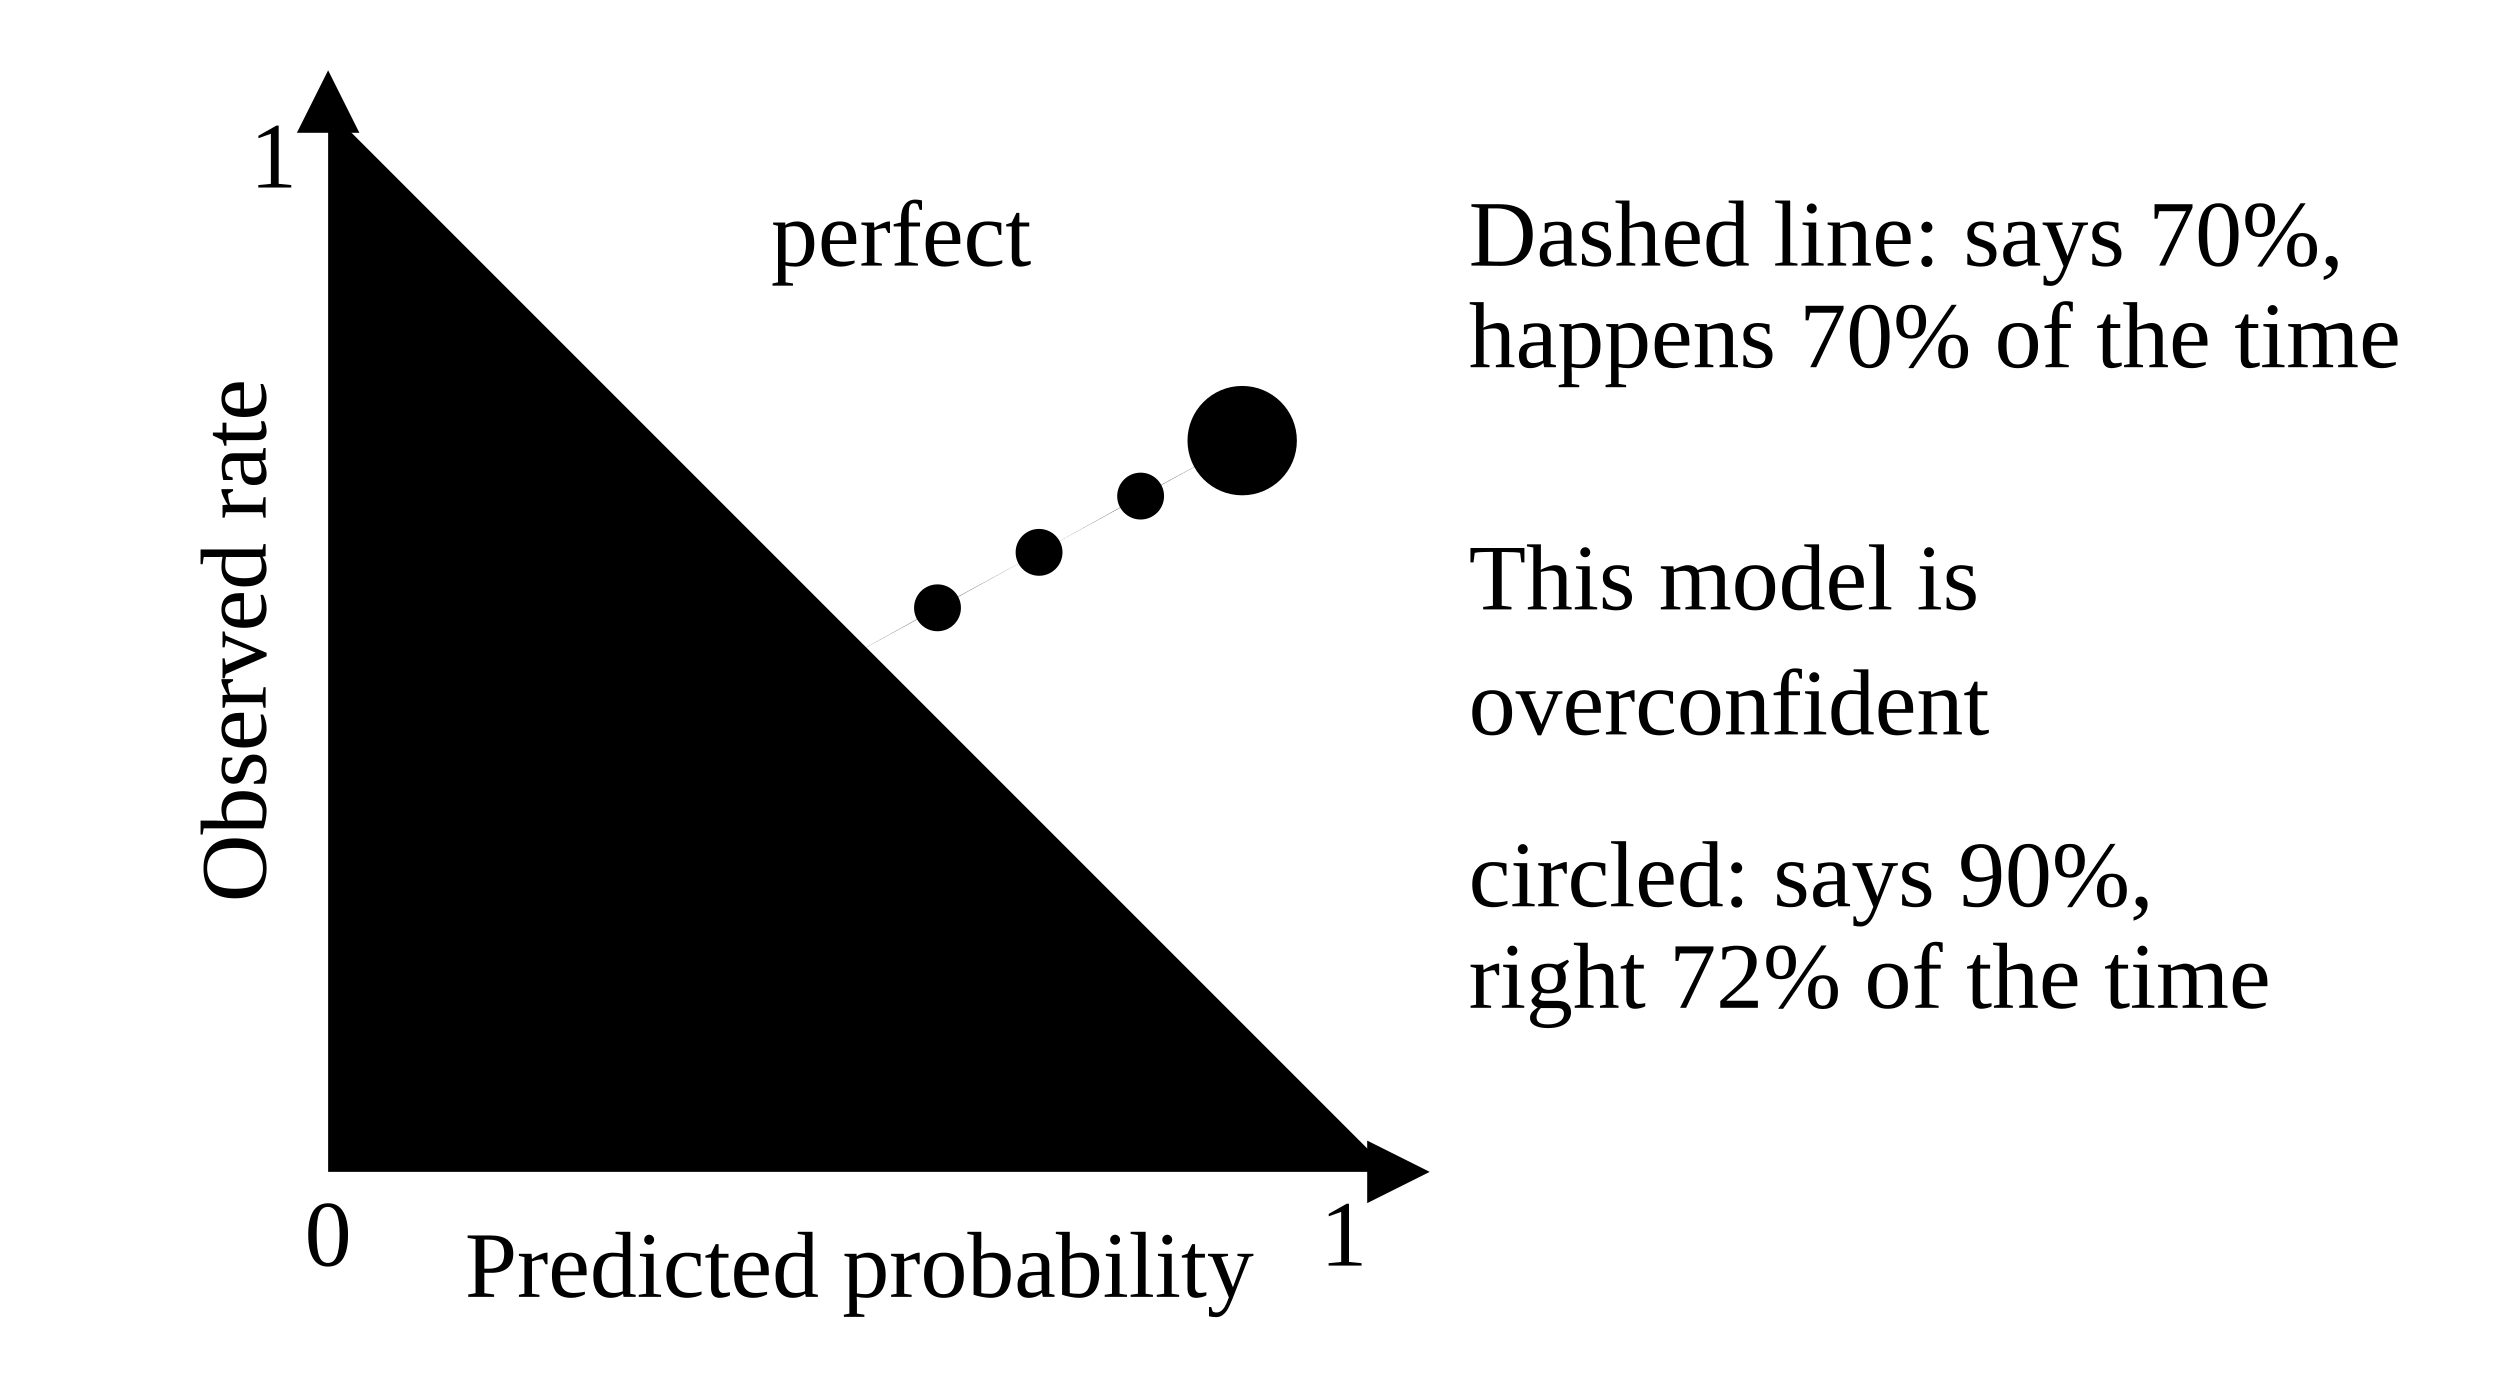
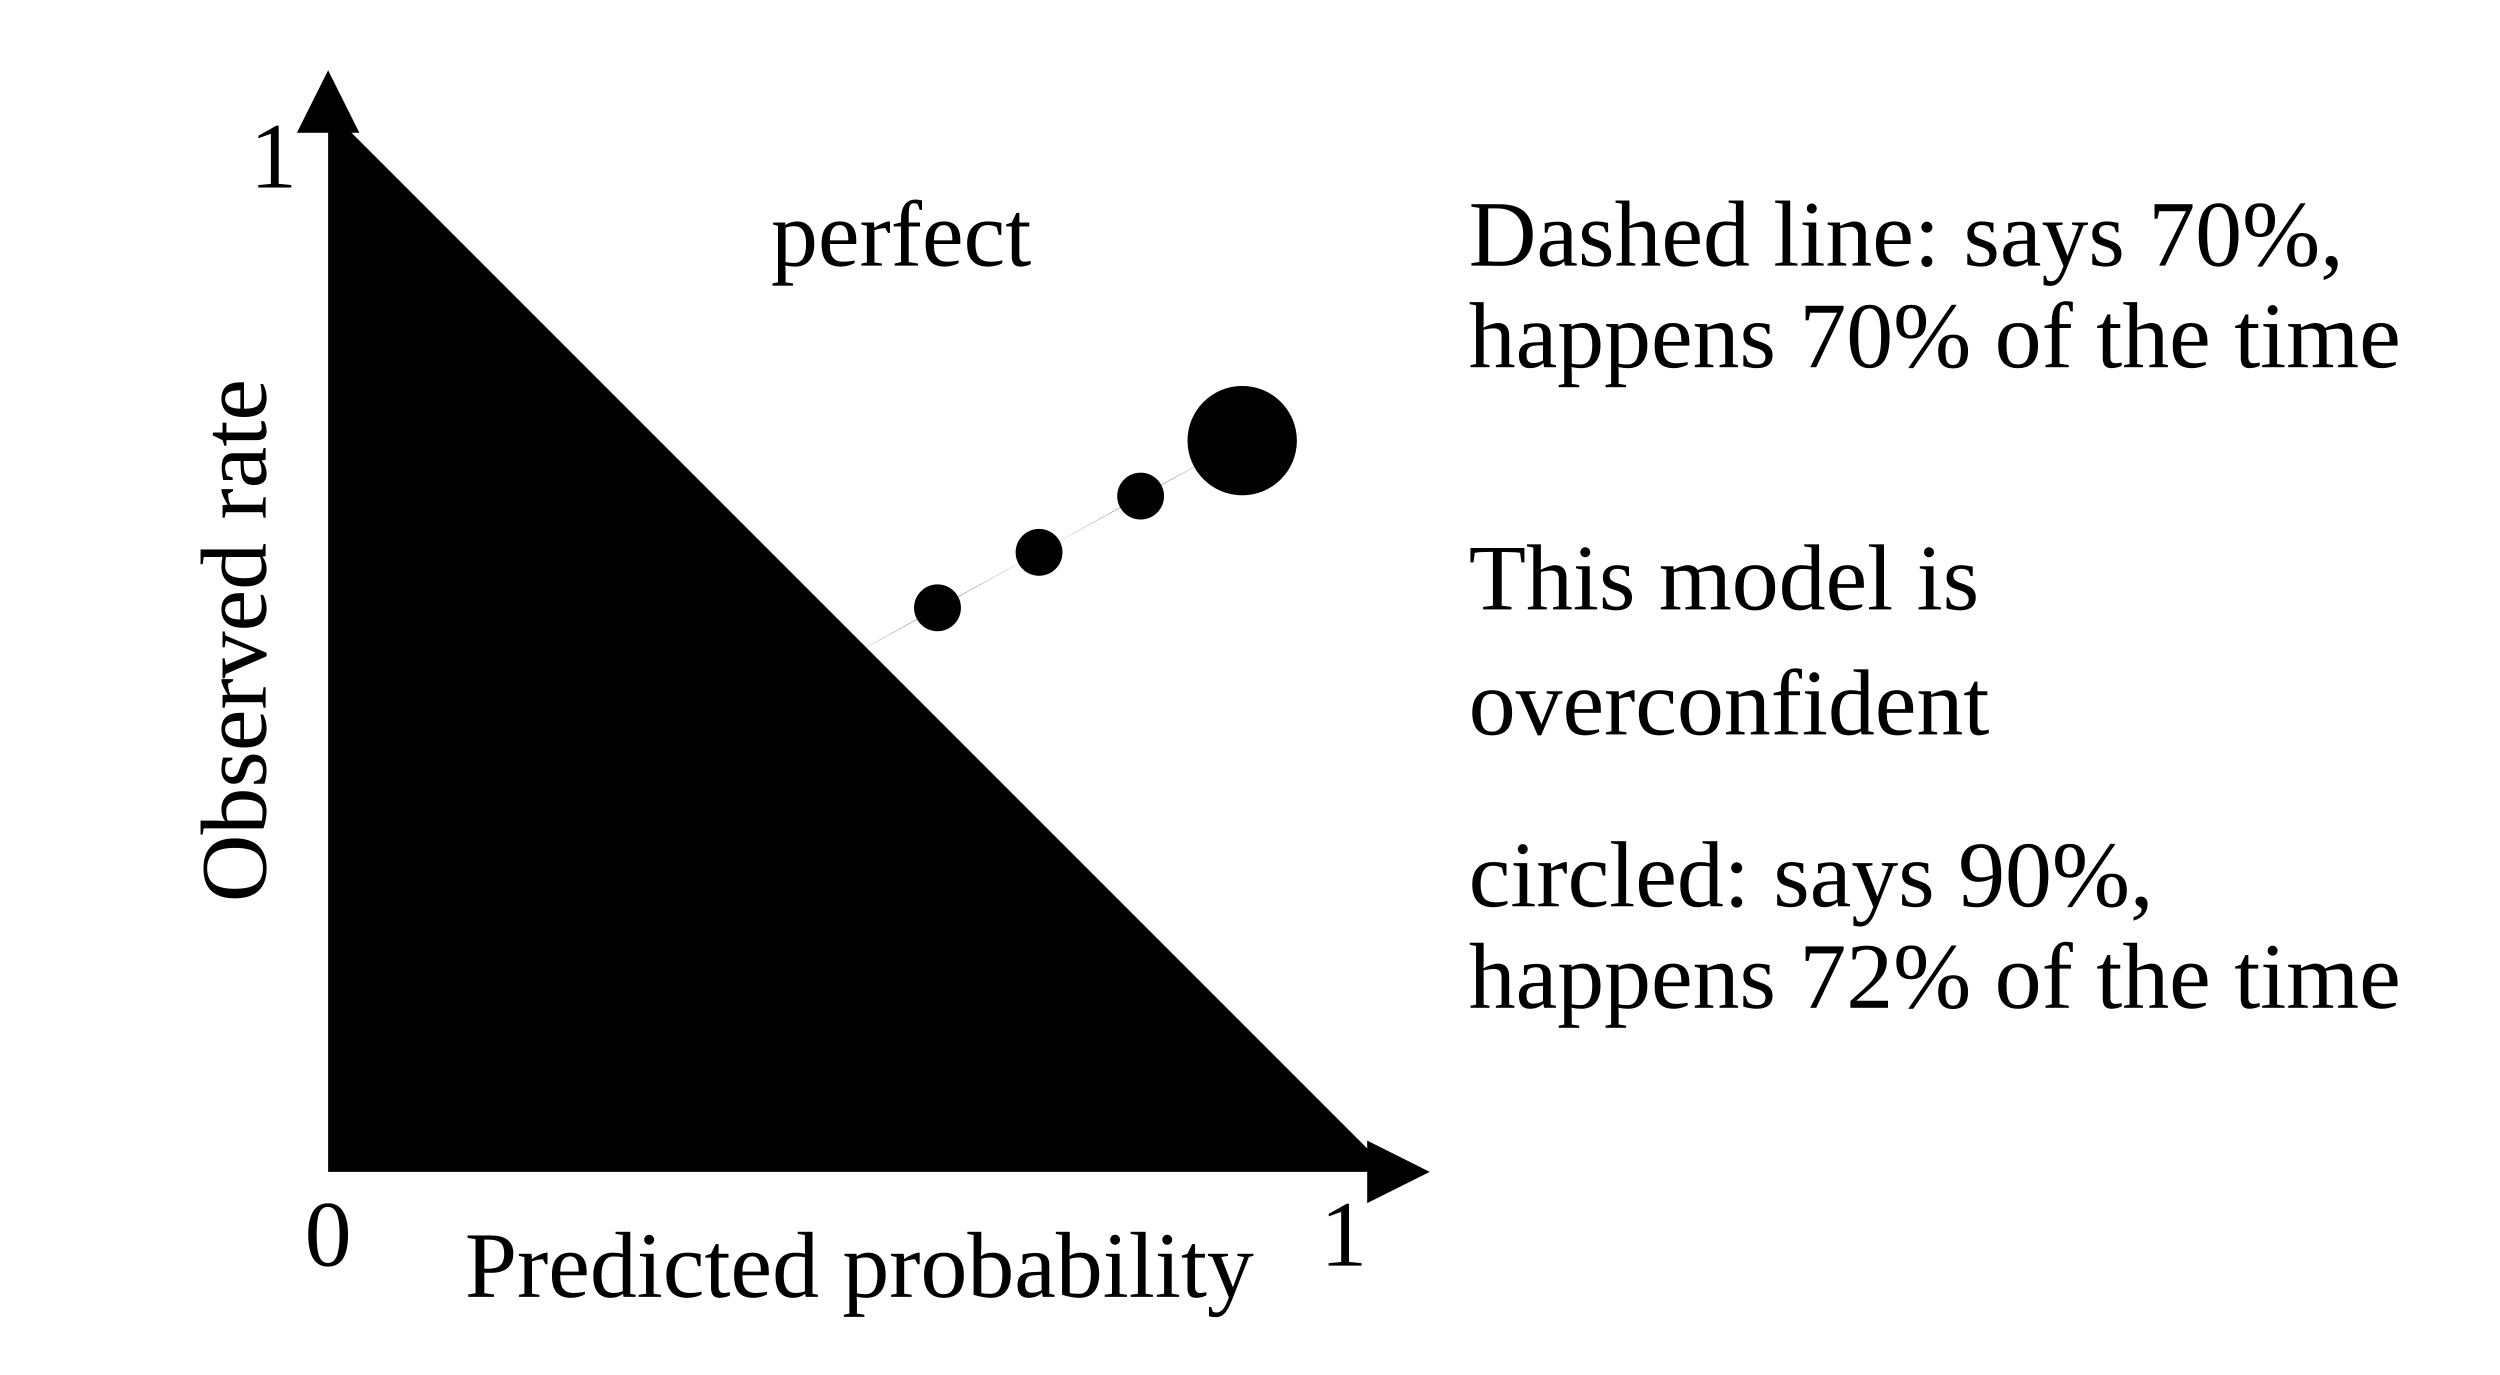
<svg xmlns="http://www.w3.org/2000/svg" viewBox="0 0 320 176" role="img">
  <defs>
    <marker id="calibration-arrow" viewBox="0 0 8 8" refX="7" refY="4" markerWidth="8" markerHeight="8" markerUnits="userSpaceOnUse" orient="auto-start-reverse">
      <path d="M0,0 L8,4 L0,8 z" class="f-ink s-none" />
    </marker>
  </defs>
  <path d="M42,14 V150 H178" class="s-ink s-thin" />
  <line x1="42" y1="150" x2="42" y2="10" class="s-none" marker-end="url(#calibration-arrow)" />
  <line x1="42" y1="150" x2="182" y2="150" class="s-none" marker-end="url(#calibration-arrow)" />
  <text x="110" y="166" text-anchor="middle" class="t-small">Predicted probability</text>
  <text x="34" y="82" text-anchor="middle" class="t-small" transform="rotate(-90 34 82)">Observed rate</text>
  <text x="42" y="162" text-anchor="middle" class="t-small t-muted">0</text>
  <text x="172" y="162" text-anchor="middle" class="t-small t-muted">1</text>
  <text x="38" y="24" text-anchor="end" class="t-small t-muted">1</text>
  <line x1="42" y1="150" x2="172" y2="20" class="s-muted s-dash" />
  <polyline points="55,113.6 68,106.5 81,99.3 94,92.2 107,85 120,77.8 133,70.7 146,63.5 159,56.4" class="s-ink s-thick" />
  <circle cx="55" cy="113.6" r="3" class="f-ink s-none" />
  <circle cx="68" cy="106.5" r="3" class="f-ink s-none" />
  <circle cx="81" cy="99.3" r="3" class="f-ink s-none" />
  <circle cx="94" cy="92.2" r="3" class="f-ink s-none" />
  <circle cx="107" cy="85" r="3" class="f-ink s-none" />
  <circle cx="120" cy="77.8" r="3" class="f-ink s-none" />
  <circle cx="133" cy="70.7" r="3" class="f-ink s-none" />
  <circle cx="146" cy="63.5" r="3" class="f-ink s-none" />
  <circle cx="159" cy="56.4" r="3" class="f-ink s-none" />
  <circle cx="159" cy="56.4" r="7" class="s-ink s-thin" />
  <text x="132" y="34" text-anchor="end" class="t-small t-muted">perfect</text>
  <text x="188" y="34" class="t-small">Dashed line: says 70%,</text>
  <text x="188" y="47" class="t-small">happens 70% of the time</text>
  <text x="188" y="78" class="t-label">This model is</text>
  <text x="188" y="94" class="t-label">overconfident</text>
  <text x="188" y="116" class="t-small">circled: says 90%,</text>
-   <text x="188" y="129" class="t-small">right 72% of the time</text>
+   <text x="188" y="129" class="t-small">happens 72% of the time</text>
</svg>
